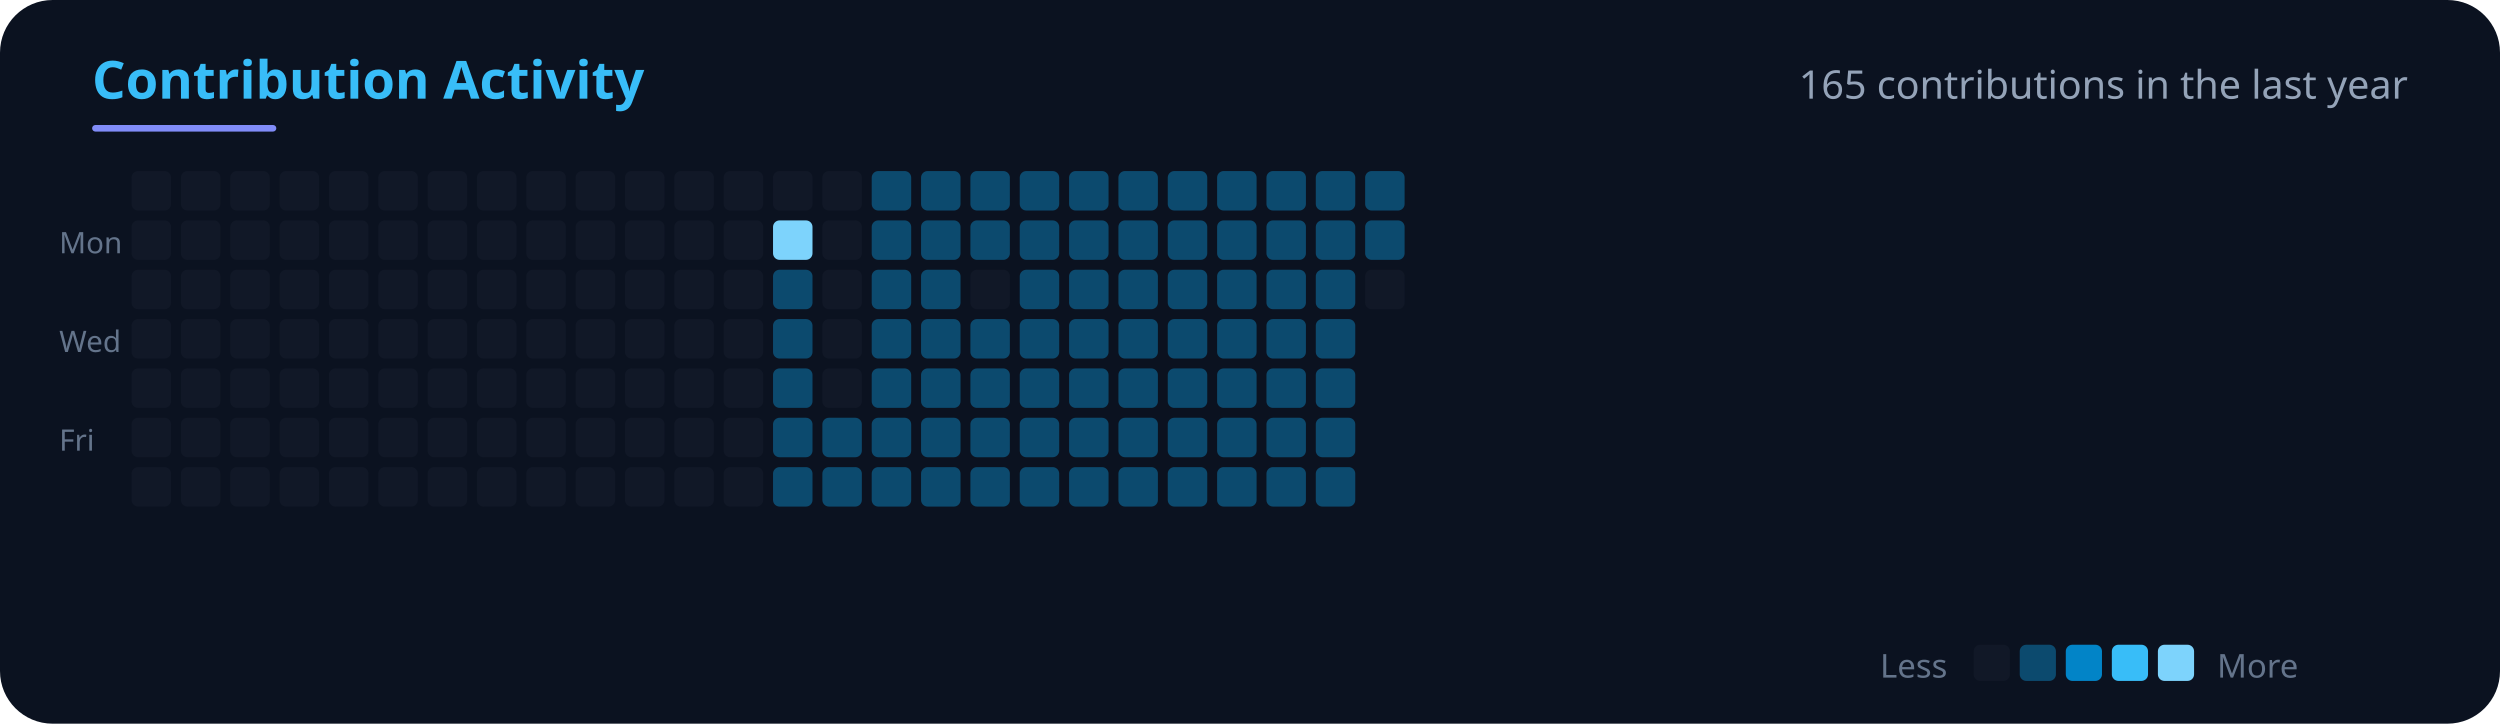
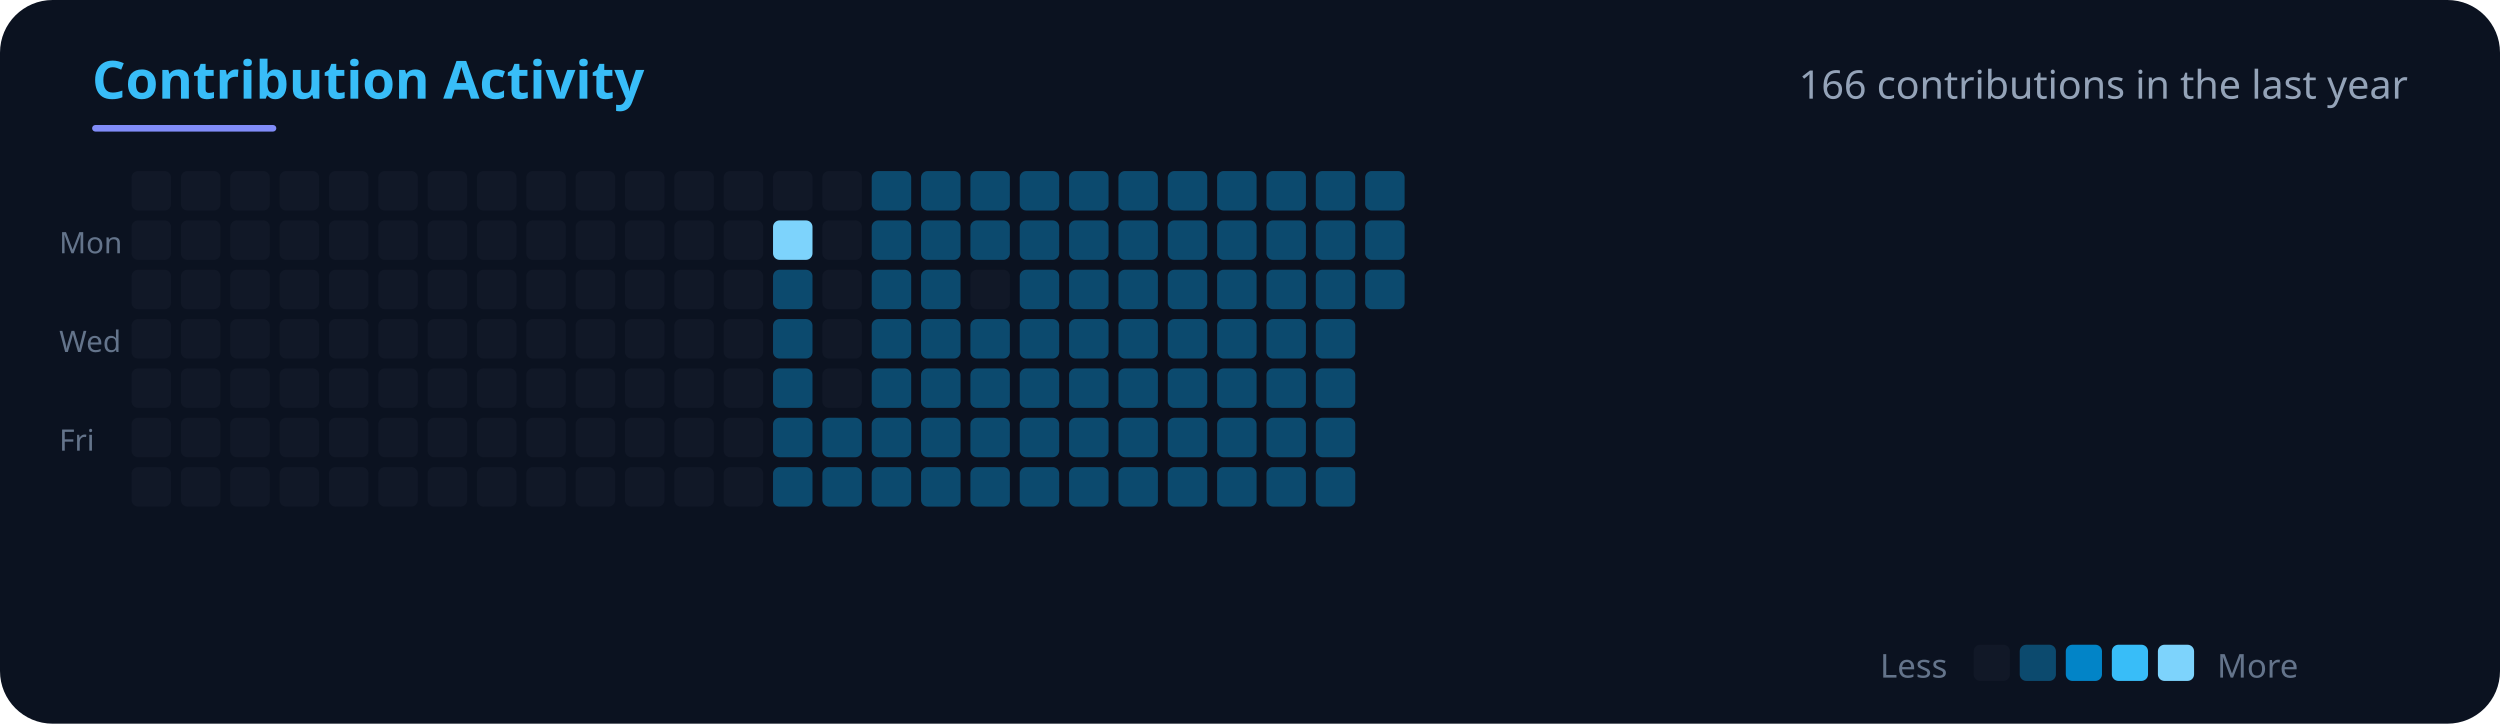
<svg xmlns="http://www.w3.org/2000/svg" width="760" height="220" viewBox="0 0 760 220" role="img">
  <rect width="100%" height="100%" rx="16" fill="#0B1220" />
  <text x="28" y="30" fill="#38BDF8" font-family="Segoe UI, Ubuntu, sans-serif" font-size="16" font-weight="700">Contribution Activity</text>
-   <text x="732" y="30" text-anchor="end" fill="#94A3B8" font-family="Segoe UI, Ubuntu, sans-serif" font-size="12">165 contributions in the last year</text>
+   <text x="732" y="30" text-anchor="end" fill="#94A3B8" font-family="Segoe UI, Ubuntu, sans-serif" font-size="12">166 contributions in the last year</text>
  <rect x="28" y="38" width="56" height="2" rx="1" fill="#818CF8" />
  <text x="18" y="77" fill="#64748B" font-family="Segoe UI, Ubuntu, sans-serif" font-size="9">Mon</text>
  <text x="18" y="107" fill="#64748B" font-family="Segoe UI, Ubuntu, sans-serif" font-size="9">Wed</text>
  <text x="18" y="137" fill="#64748B" font-family="Segoe UI, Ubuntu, sans-serif" font-size="9">Fri</text>
  <rect x="40" y="52" width="12" height="12" rx="2" fill="#111827" />
  <rect x="40" y="67" width="12" height="12" rx="2" fill="#111827" />
  <rect x="40" y="82" width="12" height="12" rx="2" fill="#111827" />
  <rect x="40" y="97" width="12" height="12" rx="2" fill="#111827" />
  <rect x="40" y="112" width="12" height="12" rx="2" fill="#111827" />
  <rect x="40" y="127" width="12" height="12" rx="2" fill="#111827" />
  <rect x="40" y="142" width="12" height="12" rx="2" fill="#111827" />
  <rect x="55" y="52" width="12" height="12" rx="2" fill="#111827" />
  <rect x="55" y="67" width="12" height="12" rx="2" fill="#111827" />
  <rect x="55" y="82" width="12" height="12" rx="2" fill="#111827" />
  <rect x="55" y="97" width="12" height="12" rx="2" fill="#111827" />
  <rect x="55" y="112" width="12" height="12" rx="2" fill="#111827" />
  <rect x="55" y="127" width="12" height="12" rx="2" fill="#111827" />
  <rect x="55" y="142" width="12" height="12" rx="2" fill="#111827" />
  <rect x="70" y="52" width="12" height="12" rx="2" fill="#111827" />
  <rect x="70" y="67" width="12" height="12" rx="2" fill="#111827" />
  <rect x="70" y="82" width="12" height="12" rx="2" fill="#111827" />
  <rect x="70" y="97" width="12" height="12" rx="2" fill="#111827" />
  <rect x="70" y="112" width="12" height="12" rx="2" fill="#111827" />
  <rect x="70" y="127" width="12" height="12" rx="2" fill="#111827" />
  <rect x="70" y="142" width="12" height="12" rx="2" fill="#111827" />
  <rect x="85" y="52" width="12" height="12" rx="2" fill="#111827" />
  <rect x="85" y="67" width="12" height="12" rx="2" fill="#111827" />
  <rect x="85" y="82" width="12" height="12" rx="2" fill="#111827" />
  <rect x="85" y="97" width="12" height="12" rx="2" fill="#111827" />
  <rect x="85" y="112" width="12" height="12" rx="2" fill="#111827" />
  <rect x="85" y="127" width="12" height="12" rx="2" fill="#111827" />
  <rect x="85" y="142" width="12" height="12" rx="2" fill="#111827" />
  <rect x="100" y="52" width="12" height="12" rx="2" fill="#111827" />
  <rect x="100" y="67" width="12" height="12" rx="2" fill="#111827" />
  <rect x="100" y="82" width="12" height="12" rx="2" fill="#111827" />
  <rect x="100" y="97" width="12" height="12" rx="2" fill="#111827" />
  <rect x="100" y="112" width="12" height="12" rx="2" fill="#111827" />
  <rect x="100" y="127" width="12" height="12" rx="2" fill="#111827" />
  <rect x="100" y="142" width="12" height="12" rx="2" fill="#111827" />
  <rect x="115" y="52" width="12" height="12" rx="2" fill="#111827" />
  <rect x="115" y="67" width="12" height="12" rx="2" fill="#111827" />
  <rect x="115" y="82" width="12" height="12" rx="2" fill="#111827" />
  <rect x="115" y="97" width="12" height="12" rx="2" fill="#111827" />
  <rect x="115" y="112" width="12" height="12" rx="2" fill="#111827" />
  <rect x="115" y="127" width="12" height="12" rx="2" fill="#111827" />
  <rect x="115" y="142" width="12" height="12" rx="2" fill="#111827" />
  <rect x="130" y="52" width="12" height="12" rx="2" fill="#111827" />
  <rect x="130" y="67" width="12" height="12" rx="2" fill="#111827" />
  <rect x="130" y="82" width="12" height="12" rx="2" fill="#111827" />
  <rect x="130" y="97" width="12" height="12" rx="2" fill="#111827" />
  <rect x="130" y="112" width="12" height="12" rx="2" fill="#111827" />
  <rect x="130" y="127" width="12" height="12" rx="2" fill="#111827" />
  <rect x="130" y="142" width="12" height="12" rx="2" fill="#111827" />
  <rect x="145" y="52" width="12" height="12" rx="2" fill="#111827" />
  <rect x="145" y="67" width="12" height="12" rx="2" fill="#111827" />
  <rect x="145" y="82" width="12" height="12" rx="2" fill="#111827" />
  <rect x="145" y="97" width="12" height="12" rx="2" fill="#111827" />
  <rect x="145" y="112" width="12" height="12" rx="2" fill="#111827" />
  <rect x="145" y="127" width="12" height="12" rx="2" fill="#111827" />
  <rect x="145" y="142" width="12" height="12" rx="2" fill="#111827" />
  <rect x="160" y="52" width="12" height="12" rx="2" fill="#111827" />
  <rect x="160" y="67" width="12" height="12" rx="2" fill="#111827" />
  <rect x="160" y="82" width="12" height="12" rx="2" fill="#111827" />
  <rect x="160" y="97" width="12" height="12" rx="2" fill="#111827" />
  <rect x="160" y="112" width="12" height="12" rx="2" fill="#111827" />
  <rect x="160" y="127" width="12" height="12" rx="2" fill="#111827" />
  <rect x="160" y="142" width="12" height="12" rx="2" fill="#111827" />
  <rect x="175" y="52" width="12" height="12" rx="2" fill="#111827" />
  <rect x="175" y="67" width="12" height="12" rx="2" fill="#111827" />
  <rect x="175" y="82" width="12" height="12" rx="2" fill="#111827" />
  <rect x="175" y="97" width="12" height="12" rx="2" fill="#111827" />
  <rect x="175" y="112" width="12" height="12" rx="2" fill="#111827" />
  <rect x="175" y="127" width="12" height="12" rx="2" fill="#111827" />
  <rect x="175" y="142" width="12" height="12" rx="2" fill="#111827" />
  <rect x="190" y="52" width="12" height="12" rx="2" fill="#111827" />
  <rect x="190" y="67" width="12" height="12" rx="2" fill="#111827" />
  <rect x="190" y="82" width="12" height="12" rx="2" fill="#111827" />
  <rect x="190" y="97" width="12" height="12" rx="2" fill="#111827" />
  <rect x="190" y="112" width="12" height="12" rx="2" fill="#111827" />
  <rect x="190" y="127" width="12" height="12" rx="2" fill="#111827" />
  <rect x="190" y="142" width="12" height="12" rx="2" fill="#111827" />
  <rect x="205" y="52" width="12" height="12" rx="2" fill="#111827" />
  <rect x="205" y="67" width="12" height="12" rx="2" fill="#111827" />
  <rect x="205" y="82" width="12" height="12" rx="2" fill="#111827" />
  <rect x="205" y="97" width="12" height="12" rx="2" fill="#111827" />
  <rect x="205" y="112" width="12" height="12" rx="2" fill="#111827" />
  <rect x="205" y="127" width="12" height="12" rx="2" fill="#111827" />
  <rect x="205" y="142" width="12" height="12" rx="2" fill="#111827" />
  <rect x="220" y="52" width="12" height="12" rx="2" fill="#111827" />
  <rect x="220" y="67" width="12" height="12" rx="2" fill="#111827" />
  <rect x="220" y="82" width="12" height="12" rx="2" fill="#111827" />
  <rect x="220" y="97" width="12" height="12" rx="2" fill="#111827" />
  <rect x="220" y="112" width="12" height="12" rx="2" fill="#111827" />
  <rect x="220" y="127" width="12" height="12" rx="2" fill="#111827" />
  <rect x="220" y="142" width="12" height="12" rx="2" fill="#111827" />
  <rect x="235" y="52" width="12" height="12" rx="2" fill="#111827" />
  <rect x="235" y="67" width="12" height="12" rx="2" fill="#7DD3FC" />
  <rect x="235" y="82" width="12" height="12" rx="2" fill="#0C4A6E" />
  <rect x="235" y="97" width="12" height="12" rx="2" fill="#0C4A6E" />
  <rect x="235" y="112" width="12" height="12" rx="2" fill="#0C4A6E" />
  <rect x="235" y="127" width="12" height="12" rx="2" fill="#0C4A6E" />
  <rect x="235" y="142" width="12" height="12" rx="2" fill="#0C4A6E" />
  <rect x="250" y="52" width="12" height="12" rx="2" fill="#111827" />
  <rect x="250" y="67" width="12" height="12" rx="2" fill="#111827" />
  <rect x="250" y="82" width="12" height="12" rx="2" fill="#111827" />
  <rect x="250" y="97" width="12" height="12" rx="2" fill="#111827" />
  <rect x="250" y="112" width="12" height="12" rx="2" fill="#111827" />
  <rect x="250" y="127" width="12" height="12" rx="2" fill="#0C4A6E" />
  <rect x="250" y="142" width="12" height="12" rx="2" fill="#0C4A6E" />
  <rect x="265" y="52" width="12" height="12" rx="2" fill="#0C4A6E" />
  <rect x="265" y="67" width="12" height="12" rx="2" fill="#0C4A6E" />
  <rect x="265" y="82" width="12" height="12" rx="2" fill="#0C4A6E" />
  <rect x="265" y="97" width="12" height="12" rx="2" fill="#0C4A6E" />
  <rect x="265" y="112" width="12" height="12" rx="2" fill="#0C4A6E" />
  <rect x="265" y="127" width="12" height="12" rx="2" fill="#0C4A6E" />
  <rect x="265" y="142" width="12" height="12" rx="2" fill="#0C4A6E" />
  <rect x="280" y="52" width="12" height="12" rx="2" fill="#0C4A6E" />
  <rect x="280" y="67" width="12" height="12" rx="2" fill="#0C4A6E" />
  <rect x="280" y="82" width="12" height="12" rx="2" fill="#0C4A6E" />
  <rect x="280" y="97" width="12" height="12" rx="2" fill="#0C4A6E" />
  <rect x="280" y="112" width="12" height="12" rx="2" fill="#0C4A6E" />
  <rect x="280" y="127" width="12" height="12" rx="2" fill="#0C4A6E" />
  <rect x="280" y="142" width="12" height="12" rx="2" fill="#0C4A6E" />
  <rect x="295" y="52" width="12" height="12" rx="2" fill="#0C4A6E" />
  <rect x="295" y="67" width="12" height="12" rx="2" fill="#0C4A6E" />
  <rect x="295" y="82" width="12" height="12" rx="2" fill="#111827" />
  <rect x="295" y="97" width="12" height="12" rx="2" fill="#0C4A6E" />
  <rect x="295" y="112" width="12" height="12" rx="2" fill="#0C4A6E" />
  <rect x="295" y="127" width="12" height="12" rx="2" fill="#0C4A6E" />
  <rect x="295" y="142" width="12" height="12" rx="2" fill="#0C4A6E" />
  <rect x="310" y="52" width="12" height="12" rx="2" fill="#0C4A6E" />
  <rect x="310" y="67" width="12" height="12" rx="2" fill="#0C4A6E" />
  <rect x="310" y="82" width="12" height="12" rx="2" fill="#0C4A6E" />
  <rect x="310" y="97" width="12" height="12" rx="2" fill="#0C4A6E" />
  <rect x="310" y="112" width="12" height="12" rx="2" fill="#0C4A6E" />
  <rect x="310" y="127" width="12" height="12" rx="2" fill="#0C4A6E" />
  <rect x="310" y="142" width="12" height="12" rx="2" fill="#0C4A6E" />
  <rect x="325" y="52" width="12" height="12" rx="2" fill="#0C4A6E" />
  <rect x="325" y="67" width="12" height="12" rx="2" fill="#0C4A6E" />
  <rect x="325" y="82" width="12" height="12" rx="2" fill="#0C4A6E" />
  <rect x="325" y="97" width="12" height="12" rx="2" fill="#0C4A6E" />
  <rect x="325" y="112" width="12" height="12" rx="2" fill="#0C4A6E" />
  <rect x="325" y="127" width="12" height="12" rx="2" fill="#0C4A6E" />
  <rect x="325" y="142" width="12" height="12" rx="2" fill="#0C4A6E" />
  <rect x="340" y="52" width="12" height="12" rx="2" fill="#0C4A6E" />
  <rect x="340" y="67" width="12" height="12" rx="2" fill="#0C4A6E" />
  <rect x="340" y="82" width="12" height="12" rx="2" fill="#0C4A6E" />
  <rect x="340" y="97" width="12" height="12" rx="2" fill="#0C4A6E" />
  <rect x="340" y="112" width="12" height="12" rx="2" fill="#0C4A6E" />
  <rect x="340" y="127" width="12" height="12" rx="2" fill="#0C4A6E" />
  <rect x="340" y="142" width="12" height="12" rx="2" fill="#0C4A6E" />
  <rect x="355" y="52" width="12" height="12" rx="2" fill="#0C4A6E" />
  <rect x="355" y="67" width="12" height="12" rx="2" fill="#0C4A6E" />
  <rect x="355" y="82" width="12" height="12" rx="2" fill="#0C4A6E" />
  <rect x="355" y="97" width="12" height="12" rx="2" fill="#0C4A6E" />
  <rect x="355" y="112" width="12" height="12" rx="2" fill="#0C4A6E" />
  <rect x="355" y="127" width="12" height="12" rx="2" fill="#0C4A6E" />
  <rect x="355" y="142" width="12" height="12" rx="2" fill="#0C4A6E" />
  <rect x="370" y="52" width="12" height="12" rx="2" fill="#0C4A6E" />
  <rect x="370" y="67" width="12" height="12" rx="2" fill="#0C4A6E" />
  <rect x="370" y="82" width="12" height="12" rx="2" fill="#0C4A6E" />
  <rect x="370" y="97" width="12" height="12" rx="2" fill="#0C4A6E" />
  <rect x="370" y="112" width="12" height="12" rx="2" fill="#0C4A6E" />
  <rect x="370" y="127" width="12" height="12" rx="2" fill="#0C4A6E" />
  <rect x="370" y="142" width="12" height="12" rx="2" fill="#0C4A6E" />
  <rect x="385" y="52" width="12" height="12" rx="2" fill="#0C4A6E" />
  <rect x="385" y="67" width="12" height="12" rx="2" fill="#0C4A6E" />
  <rect x="385" y="82" width="12" height="12" rx="2" fill="#0C4A6E" />
  <rect x="385" y="97" width="12" height="12" rx="2" fill="#0C4A6E" />
  <rect x="385" y="112" width="12" height="12" rx="2" fill="#0C4A6E" />
  <rect x="385" y="127" width="12" height="12" rx="2" fill="#0C4A6E" />
  <rect x="385" y="142" width="12" height="12" rx="2" fill="#0C4A6E" />
  <rect x="400" y="52" width="12" height="12" rx="2" fill="#0C4A6E" />
  <rect x="400" y="67" width="12" height="12" rx="2" fill="#0C4A6E" />
  <rect x="400" y="82" width="12" height="12" rx="2" fill="#0C4A6E" />
  <rect x="400" y="97" width="12" height="12" rx="2" fill="#0C4A6E" />
  <rect x="400" y="112" width="12" height="12" rx="2" fill="#0C4A6E" />
  <rect x="400" y="127" width="12" height="12" rx="2" fill="#0C4A6E" />
  <rect x="400" y="142" width="12" height="12" rx="2" fill="#0C4A6E" />
  <rect x="415" y="52" width="12" height="12" rx="2" fill="#0C4A6E" />
  <rect x="415" y="67" width="12" height="12" rx="2" fill="#0C4A6E" />
-   <rect x="415" y="82" width="12" height="12" rx="2" fill="#111827" />
+   <rect x="415" y="82" width="12" height="12" rx="2" fill="#0C4A6E" />
  <text x="592" y="206" text-anchor="end" fill="#64748B" font-size="10" font-family="Segoe UI, Ubuntu, sans-serif">Less</text>
  <rect x="600" y="196" width="11" height="11" rx="2" fill="#111827" />
  <rect x="614" y="196" width="11" height="11" rx="2" fill="#0C4A6E" />
  <rect x="628" y="196" width="11" height="11" rx="2" fill="#0284C7" />
  <rect x="642" y="196" width="11" height="11" rx="2" fill="#38BDF8" />
  <rect x="656" y="196" width="11" height="11" rx="2" fill="#7DD3FC" />
  <text x="674" y="206" fill="#64748B" font-size="10" font-family="Segoe UI, Ubuntu, sans-serif">More</text>
</svg>
